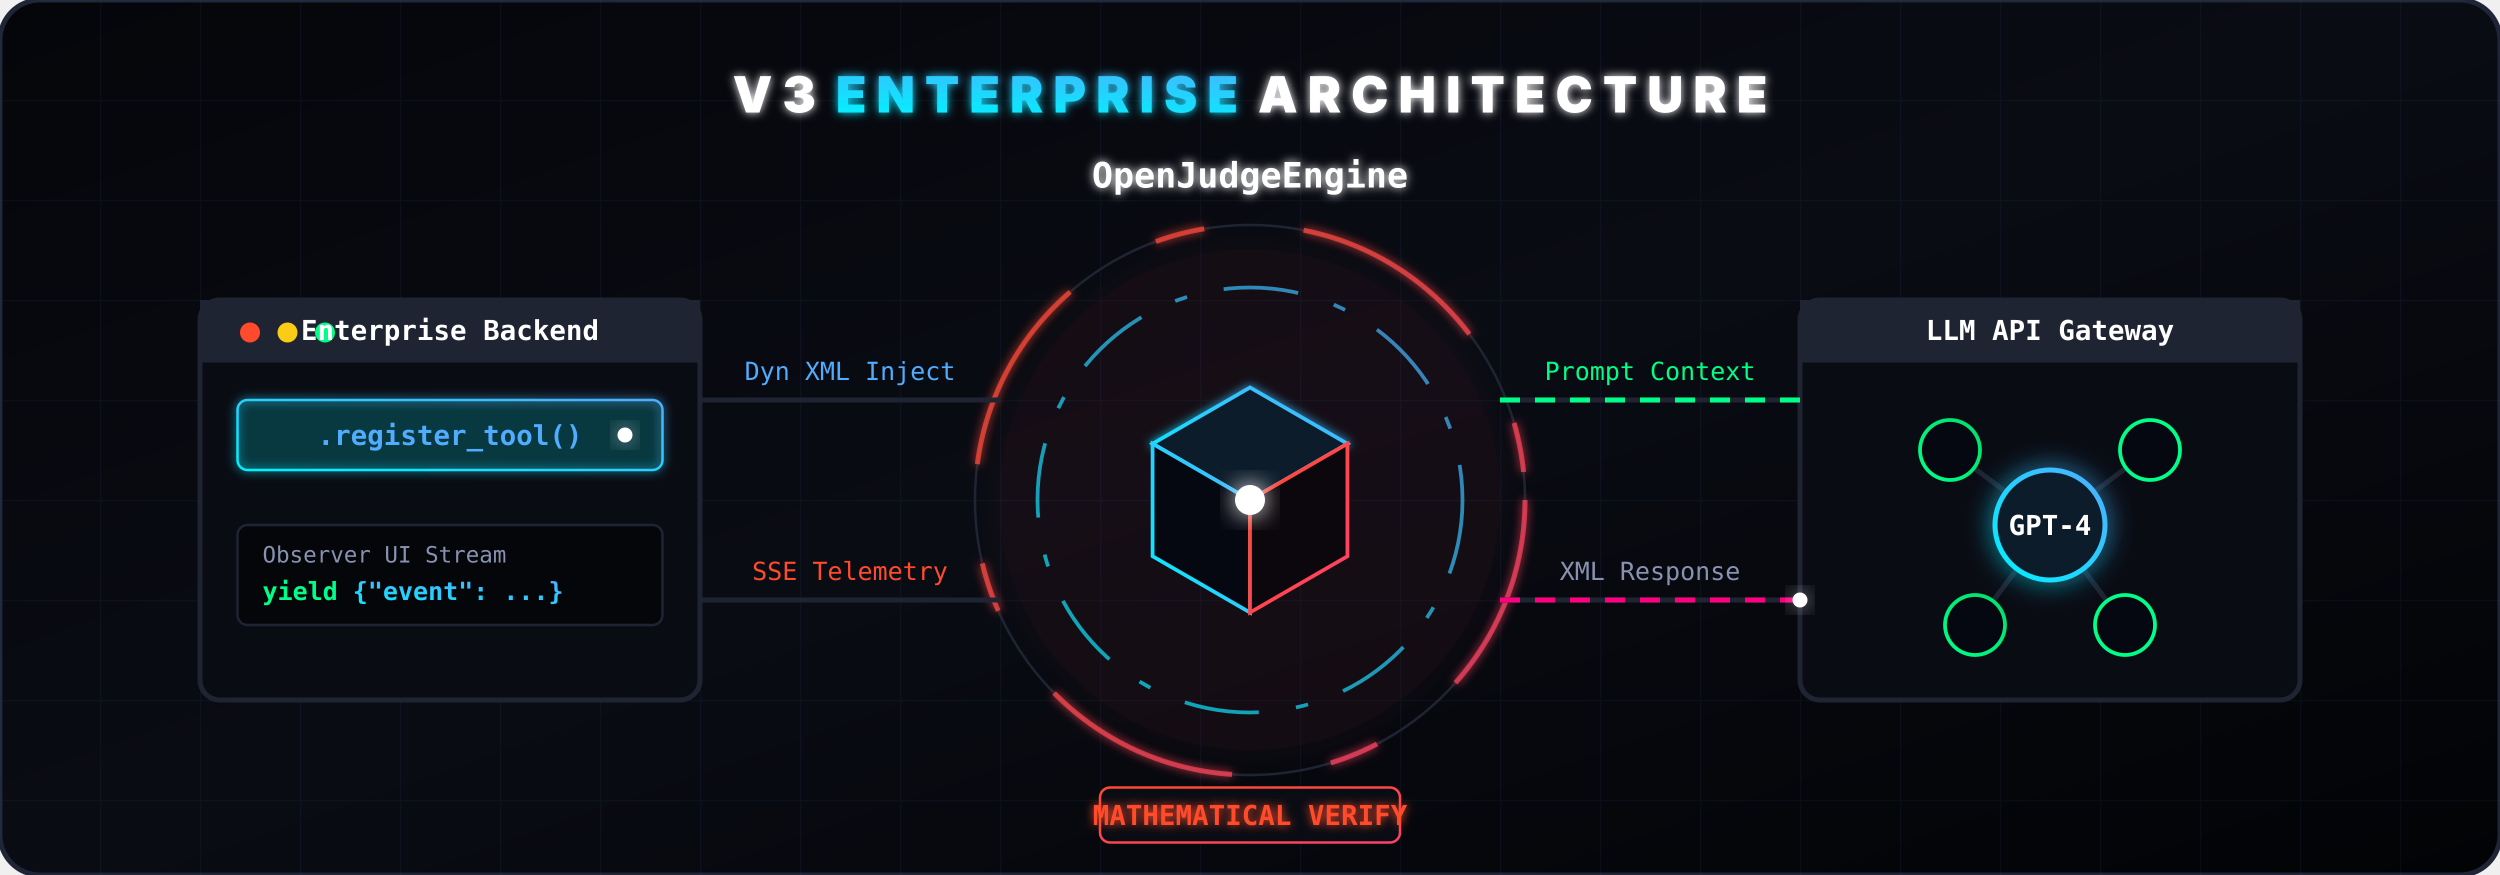
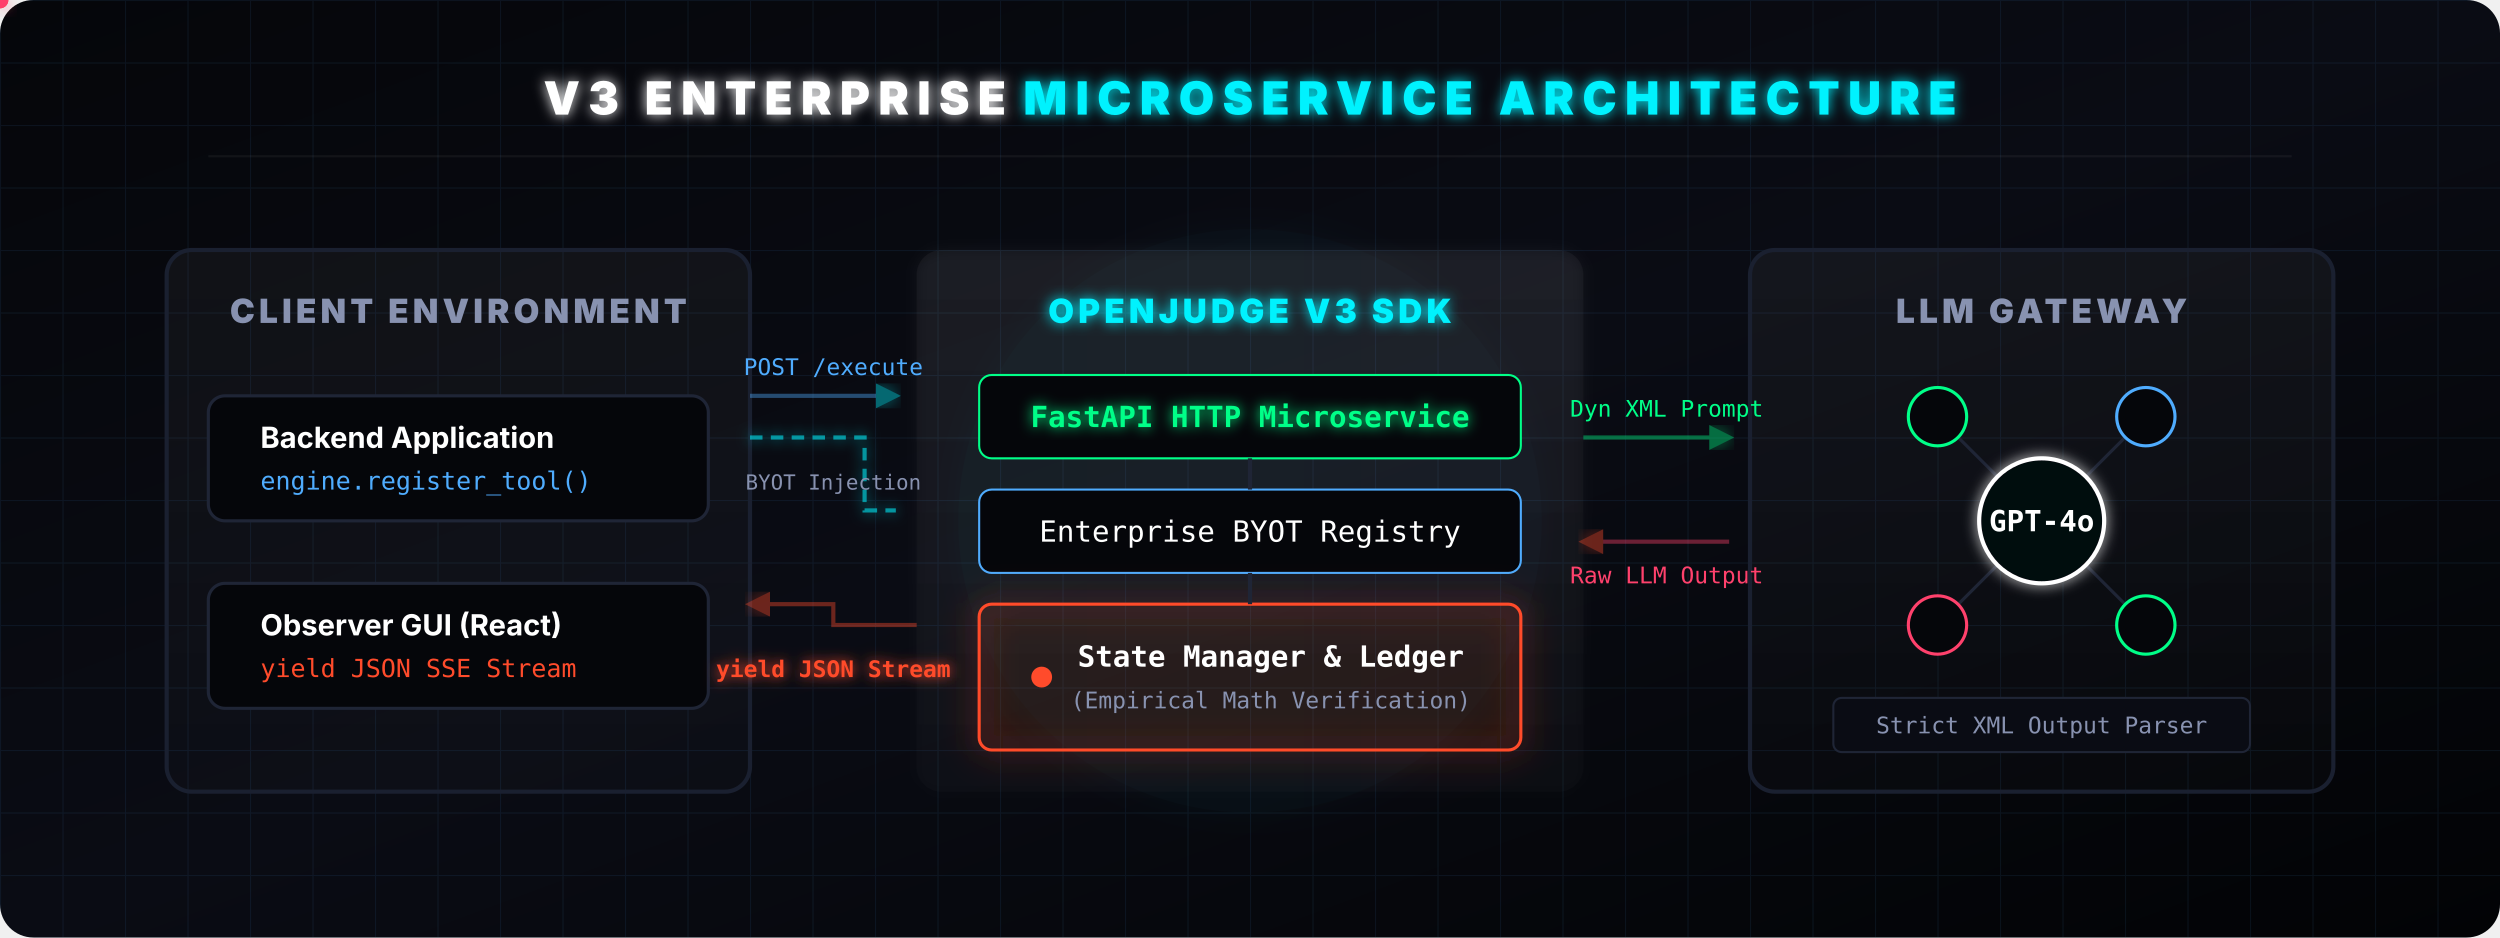
- <svg xmlns="http://www.w3.org/2000/svg" viewBox="0 0 1000 350" width="100%" height="100%">
+ <svg xmlns="http://www.w3.org/2000/svg" viewBox="0 0 1200 450" width="100%" height="100%">
  <defs>
    <linearGradient id="bg" x1="0%" y1="0%" x2="100%" y2="100%">
      <stop offset="0%" stop-color="#05060a" />
      <stop offset="50%" stop-color="#0a0c14" />
      <stop offset="100%" stop-color="#020305" />
    </linearGradient>
-     <linearGradient id="neonOrange" x1="0%" y1="0%" x2="100%" y2="100%">
+     <linearGradient id="glass" x1="0%" y1="0%" x2="0%" y2="100%">
+       <stop offset="0%" stop-color="rgba(255, 255, 255, 0.04)" />
+       <stop offset="100%" stop-color="rgba(255, 255, 255, 0.01)" />
+     </linearGradient>
+     <linearGradient id="cyanLine" x1="0%" y1="0%" x2="100%" y2="0%">
+       <stop offset="0%" stop-color="#00f2fe" />
+       <stop offset="100%" stop-color="#4facfe" />
+     </linearGradient>
+     <linearGradient id="orangeLine" x1="0%" y1="0%" x2="100%" y2="0%">
      <stop offset="0%" stop-color="#ff4b2b" />
      <stop offset="100%" stop-color="#ff416c" />
    </linearGradient>
-     <linearGradient id="neonCyan" x1="0%" y1="100%" x2="100%" y2="0%">
-       <stop offset="0%" stop-color="#00f2fe" />
-       <stop offset="100%" stop-color="#4facfe" />
-     </linearGradient>
-     <linearGradient id="neonGreen" x1="0%" y1="100%" x2="100%" y2="0%">
+     <linearGradient id="greenLine" x1="0%" y1="0%" x2="100%" y2="0%">
      <stop offset="0%" stop-color="#00ff88" />
      <stop offset="100%" stop-color="#00df6d" />
    </linearGradient>
-     <filter id="glow" x="-50%" y="-50%" width="200%" height="200%">
-       <feGaussianBlur stdDeviation="5" result="blur" />
+     <filter id="glow-cyan" x="-50%" y="-50%" width="200%" height="200%">
+       <feGaussianBlur stdDeviation="8" result="blur" />
+       <feMerge>
+         <feMergeNode in="blur" />
+         <feMergeNode in="SourceGraphic" />
+       </feMerge>
+     </filter>
+     <filter id="glow-orange" x="-50%" y="-50%" width="200%" height="200%">
+       <feGaussianBlur stdDeviation="8" result="blur" />
+       <feMerge>
+         <feMergeNode in="blur" />
+         <feMergeNode in="SourceGraphic" />
+       </feMerge>
+     </filter>
+     <filter id="glow-green" x="-50%" y="-50%" width="200%" height="200%">
+       <feGaussianBlur stdDeviation="8" result="blur" />
      <feMerge>
        <feMergeNode in="blur" />
        <feMergeNode in="SourceGraphic" />
      </feMerge>
    </filter>
    <filter id="lightGlow" x="-50%" y="-50%" width="200%" height="200%">
-       <feGaussianBlur stdDeviation="2" result="blur" />
+       <feGaussianBlur stdDeviation="3" result="blur" />
      <feMerge>
        <feMergeNode in="blur" />
        <feMergeNode in="SourceGraphic" />
      </feMerge>
    </filter>
-     <pattern id="grid" width="40" height="40" patternUnits="userSpaceOnUse">
-       <animateTransform attributeName="patternTransform" type="translate" from="0 0" to="40 40" dur="3s" repeatCount="indefinite" />
-       <path d="M 40 0 L 0 0 0 40" fill="none" stroke="#4facfe" stroke-width="1" />
+     <marker id="arrow-cyan" viewBox="0 0 10 10" refX="8" refY="5" markerWidth="6" markerHeight="6" orient="auto">
+       <path d="M 0 0 L 10 5 L 0 10 z" fill="#00f2fe" filter="url(#lightGlow)" />
+     </marker>
+     <marker id="arrow-orange" viewBox="0 0 10 10" refX="8" refY="5" markerWidth="6" markerHeight="6" orient="auto">
+       <path d="M 0 0 L 10 5 L 0 10 z" fill="#ff4b2b" filter="url(#lightGlow)" />
+     </marker>
+     <marker id="arrow-green" viewBox="0 0 10 10" refX="8" refY="5" markerWidth="6" markerHeight="6" orient="auto">
+       <path d="M 0 0 L 10 5 L 0 10 z" fill="#00ff88" filter="url(#lightGlow)" />
+     </marker>
+   </defs>
+   <rect width="1200" height="450" rx="16" fill="url(#bg)" />
+   <g opacity="0.08">
+     <pattern id="grid" width="30" height="30" patternUnits="userSpaceOnUse">
+       <path d="M 30 0 L 0 0 0 30" fill="none" stroke="#4facfe" stroke-width="1" />
    </pattern>
-     <clipPath id="stream-clip-right">
-       <rect x="0" y="-10" width="160" height="20" />
-     </clipPath>
-     <clipPath id="stream-clip-left">
-       <rect x="-160" y="-10" width="160" height="20" />
-     </clipPath>
-   </defs>
-   <rect width="1000" height="350" rx="16" fill="url(#bg)" />
-   <rect width="1000" height="350" rx="16" fill="none" stroke="#1f2536" stroke-width="2" />
-   <g opacity="0.05">
-     <rect width="1000" height="350" rx="16" fill="url(#grid)" />
+     <rect width="1200" height="450" rx="16" fill="url(#grid)" />
  </g>
-   <text x="500" y="45" font-family="'Inter', Arial, sans-serif" font-weight="900" font-size="20" fill="#ffffff" letter-spacing="4" text-anchor="middle" filter="url(#lightGlow)">
-     V3 <tspan fill="url(#neonCyan)">ENTERPRISE</tspan> ARCHITECTURE
+   <text x="600" y="55" font-family="'Inter', Arial, sans-serif" font-weight="900" font-size="22" fill="#ffffff" letter-spacing="4" text-anchor="middle" filter="url(#lightGlow)">
+     V3 ENTERPRISE <tspan fill="#00f2fe">MICROSERVICE ARCHITECTURE</tspan>
  </text>
-   <line x1="400" y1="55" x2="600" y2="55" stroke="url(#neonCyan)" stroke-width="1.5" opacity="0.5" filter="url(#glow)" />
-   <g transform="translate(500, 200)">
-     <circle cx="0" cy="0" r="100" fill="url(#neonOrange)" filter="url(#glow)" opacity="0.05">
-       <animate attributeName="opacity" values="0.02; 0.08; 0.02" dur="4s" repeatCount="indefinite" />
-     </circle>
-     <g>
-       <animateTransform attributeName="transform" type="rotate" from="0 0 0" to="360 0 0" dur="20s" repeatCount="indefinite" />
-       <circle cx="0" cy="0" r="110" fill="none" stroke="#1f2433" stroke-width="1" />
-       <circle cx="0" cy="0" r="110" fill="none" stroke="url(#neonOrange)" stroke-width="2" stroke-dasharray="80 40 20 40" filter="url(#lightGlow)" opacity="0.8" />
+   <line x1="100" y1="75" x2="1100" y2="75" stroke="rgba(255,255,255,0.05)" stroke-width="1" />
+   <g transform="translate(80, 120)">
+     <rect width="280" height="260" rx="12" fill="url(#glass)" stroke="#1a2030" stroke-width="2" />
+     <text x="140" y="35" font-family="'Inter', Arial, sans-serif" font-weight="900" font-size="16" fill="#8892b0" text-anchor="middle" letter-spacing="2">CLIENT ENVIRONMENT</text>
+     <g transform="translate(20, 70)">
+       <rect width="240" height="60" rx="8" fill="#05060a" stroke="#1f2536" stroke-width="1.5" />
+       <line x1="0" y1="0" x2="0" y2="60" stroke="#00f2fe" stroke-width="4" filter="url(#lightGlow)" />
+       <text x="25" y="25" font-family="'Inter', Arial, sans-serif" font-size="14" font-weight="bold" fill="#ffffff">Backend Application</text>
+       <text x="25" y="45" font-family="'Consolas', monospace" font-size="12" fill="#4facfe">engine.register_tool()</text>
    </g>
-     <g>
-       <animateTransform attributeName="transform" type="rotate" from="360 0 0" to="0 0 0" dur="12s" repeatCount="indefinite" />
-       <circle cx="0" cy="0" r="85" fill="none" stroke="url(#neonCyan)" stroke-width="1.5" stroke-dasharray="30 15 5 15" opacity="0.7" />
-     </g>
-     <g>
-       <animateTransform attributeName="transform" type="scale" values="1; 1.05; 1" dur="2s" repeatCount="indefinite" />
-       <polygon points="0,-45 38.97,-22.5 0,0 -38.97,-22.5" fill="#0d1b2a" stroke="url(#neonCyan)" stroke-width="1.5" filter="url(#lightGlow)" />
-       <polygon points="0,0 -38.97,-22.5 -38.97,22.5 0,45" fill="#050811" stroke="url(#neonCyan)" stroke-width="1.5" />
-       <polygon points="0,0 38.97,-22.5 38.97,22.5 0,45" fill="#0c070c" stroke="url(#neonOrange)" stroke-width="1.5" />
-     </g>
-     <circle cx="0" cy="0" r="6" fill="#ffffff" filter="url(#glow)">
-       <animate attributeName="opacity" values="0.4; 1; 0.4" dur="2s" repeatCount="indefinite" />
-       <animate attributeName="r" values="5; 7; 5" dur="2s" repeatCount="indefinite" />
-     </circle>
-     <text x="0" y="-125" font-family="'Consolas', monospace" font-weight="bold" font-size="14" fill="#ffffff" text-anchor="middle" filter="url(#lightGlow)">
-       OpenJudgeEngine
-     </text>
-     <rect x="-60" y="115" width="120" height="22" rx="4" fill="#0a0c14" stroke="url(#neonOrange)" stroke-width="1" />
-     <text x="0" y="130" font-family="'Consolas', monospace" font-size="11" font-weight="bold" fill="#ff4b2b" text-anchor="middle" filter="url(#lightGlow)">
-       MATHEMATICAL VERIFY
-     </text>
-   </g>
-   <g transform="translate(180, 200)">
-     <rect x="-100" y="-80" width="200" height="160" rx="8" fill="#0a0c14" stroke="#1f2433" stroke-width="2" />
-     <path d="M -100 -80 L 100 -80 L 100 -55 L -100 -55 Z" fill="#1f2433" rx="8" />
-     <circle cx="-80" cy="-67" r="4" fill="#ff4b2b" />
-     <circle cx="-65" cy="-67" r="4" fill="#facc15" />
-     <circle cx="-50" cy="-67" r="4" fill="#00ff88" />
-     <text x="0" y="-64" font-family="'Consolas', monospace" font-size="11" font-weight="bold" fill="#ffffff" text-anchor="middle">Enterprise Backend</text>
-     <g transform="translate(0, -25)">
-       <rect x="-85" y="-15" width="170" height="28" rx="4" fill="rgba(0, 242, 254, 0.1)" stroke="url(#neonCyan)" stroke-width="1" filter="url(#lightGlow)" />
-       <text x="0" y="3" font-family="'Consolas', monospace" font-size="11" fill="#4facfe" font-weight="bold" text-anchor="middle">.register_tool()</text>
-       <circle cx="70" cy="-1" r="3" fill="#ffffff" filter="url(#glow)">
-         <animate attributeName="opacity" values="1; 0.2; 1" dur="1s" repeatCount="indefinite" />
-       </circle>
-     </g>
-     <g transform="translate(0, 25)">
-       <rect x="-85" y="-15" width="170" height="40" rx="4" fill="#05060a" stroke="#1f2433" stroke-width="1" />
-       <text x="-75" y="0" font-family="'Consolas', monospace" font-size="9" fill="#8892b0">Observer UI Stream</text>
-       <text x="-75" y="15" font-family="'Consolas', monospace" font-size="10" fill="#00ff88" font-weight="bold">
-         yield <tspan fill="url(#neonCyan)">{"event": ...}</tspan>
-       </text>
+     <g transform="translate(20, 160)">
+       <rect width="240" height="60" rx="8" fill="#05060a" stroke="#1f2536" stroke-width="1.5" />
+       <line x1="0" y1="0" x2="0" y2="60" stroke="#ff416c" stroke-width="4" filter="url(#lightGlow)" />
+       <text x="25" y="25" font-family="'Inter', Arial, sans-serif" font-size="14" font-weight="bold" fill="#ffffff">Observer GUI (React)</text>
+       <text x="25" y="45" font-family="'Consolas', monospace" font-size="12" fill="#ff4b2b">yield JSON SSE Stream</text>
    </g>
  </g>
-   <g transform="translate(820, 200)">
-     <rect x="-100" y="-80" width="200" height="160" rx="8" fill="#0a0c14" stroke="#1f2433" stroke-width="2" />
-     <path d="M -100 -80 L 100 -80 L 100 -55 L -100 -55 Z" fill="#1f2433" rx="8" />
-     <text x="0" y="-64" font-family="'Consolas', monospace" font-size="11" font-weight="bold" fill="#ffffff" text-anchor="middle">LLM API Gateway</text>
-     <g transform="translate(0, 10)">
-       <path d="M 0 0 L -40 -30 M 0 0 L 40 -30 M 0 0 L -30 40 M 0 0 L 30 40" stroke="#1f2433" stroke-width="2" />
-       <circle cx="0" cy="0" r="2.5" fill="url(#neonGreen)" filter="url(#glow)">
-         <animateTransform attributeName="transform" type="translate" values="0,0; -40,-30" dur="1s" repeatCount="indefinite" />
-         <animate attributeName="opacity" values="1; 0" dur="1s" repeatCount="indefinite" />
+   <g transform="translate(440, 120)">
+     <circle cx="160" cy="130" r="140" fill="url(#cyanLine)" opacity="0.03" filter="url(#glow-cyan)">
+       <animate attributeName="opacity" values="0.02; 0.05; 0.02" dur="4s" repeatCount="indefinite" />
+     </circle>
+     <rect width="320" height="260" rx="12" fill="url(#glass)" stroke="url(#neonCyan)" stroke-width="1.5" filter="url(#lightGlow)" />
+     <text x="160" y="35" font-family="'Inter', Arial, sans-serif" font-weight="900" font-size="16" fill="#00f2fe" text-anchor="middle" letter-spacing="2" filter="url(#lightGlow)">OPENJUDGE V3 SDK</text>
+     <g transform="translate(30, 60)">
+       <rect width="260" height="40" rx="6" fill="#05060a" stroke="#00ff88" stroke-width="1" />
+       <text x="130" y="25" font-family="'Consolas', monospace" font-size="14" font-weight="bold" fill="#00ff88" text-anchor="middle" filter="url(#lightGlow)">FastAPI HTTP Microservice</text>
+     </g>
+     <g transform="translate(30, 115)">
+       <rect width="260" height="40" rx="6" fill="#05060a" stroke="#4facfe" stroke-width="1" />
+       <text x="130" y="25" font-family="'Consolas', monospace" font-size="14" fill="#ffffff" text-anchor="middle">Enterprise BYOT Registry</text>
+     </g>
+     <g transform="translate(30, 170)">
+       <rect width="260" height="70" rx="6" fill="rgba(255, 75, 43, 0.05)" stroke="#ff4b2b" stroke-width="1.5" filter="url(#glow-orange)" />
+       <circle cx="30" cy="35" r="5" fill="#ff4b2b">
+         <animate attributeName="opacity" values="1; 0.2; 1" dur="1.5s" repeatCount="indefinite" />
      </circle>
-       <circle cx="0" cy="0" r="2.5" fill="url(#neonGreen)" filter="url(#glow)">
-         <animateTransform attributeName="transform" type="translate" values="0,0; 40,-30" dur="1.2s" repeatCount="indefinite" />
+       <text x="140" y="30" font-family="'Consolas', monospace" font-size="14" font-weight="bold" fill="#ffffff" text-anchor="middle">State Manager &amp; Ledger</text>
+       <text x="140" y="50" font-family="'Consolas', monospace" font-size="11" fill="#8892b0" text-anchor="middle">(Empirical Math Verification)</text>
+     </g>
+     <line x1="160" y1="100" x2="160" y2="115" stroke="#1f2536" stroke-width="2" />
+     <line x1="160" y1="155" x2="160" y2="170" stroke="#1f2536" stroke-width="2" />
+   </g>
+   <g transform="translate(840, 120)">
+     <rect width="280" height="260" rx="12" fill="url(#glass)" stroke="#1a2030" stroke-width="2" />
+     <text x="140" y="35" font-family="'Inter', Arial, sans-serif" font-weight="900" font-size="16" fill="#8892b0" text-anchor="middle" letter-spacing="2">LLM GATEWAY</text>
+     <g transform="translate(140, 130)">
+       <g stroke="#1f2536" stroke-width="1.5">
+         <line x1="0" y1="0" x2="-50" y2="-50" />
+         <line x1="0" y1="0" x2="50" y2="-50" />
+         <line x1="0" y1="0" x2="-50" y2="50" />
+         <line x1="0" y1="0" x2="50" y2="50" />
+       </g>
+       <circle r="2.5" fill="#00ff88" filter="url(#lightGlow)">
+         <animateMotion dur="1.5s" repeatCount="indefinite" path="M 0 0 L -50 -50" />
+         <animate attributeName="opacity" values="1; 0" dur="1.5s" repeatCount="indefinite" />
+       </circle>
+       <circle r="2.5" fill="#4facfe" filter="url(#lightGlow)">
+         <animateMotion dur="1.2s" repeatCount="indefinite" path="M 0 0 L 50 -50" />
        <animate attributeName="opacity" values="1; 0" dur="1.2s" repeatCount="indefinite" />
      </circle>
-       <circle cx="-40" cy="-30" r="12" fill="#050811" stroke="url(#neonGreen)" stroke-width="1.5" />
-       <circle cx="40" cy="-30" r="12" fill="#050811" stroke="#00ff88" stroke-width="1.5" />
-       <circle cx="-30" cy="40" r="12" fill="#050811" stroke="url(#neonGreen)" stroke-width="1.5" />
-       <circle cx="30" cy="40" r="12" fill="#050811" stroke="#00ff88" stroke-width="1.5" />
-       <circle cx="0" cy="0" r="22" fill="#0d1b2a" stroke="url(#neonCyan)" stroke-width="2" filter="url(#glow)" />
-       <text x="0" y="4" font-family="'Consolas', monospace" font-size="11" font-weight="bold" fill="#ffffff" text-anchor="middle">GPT-4</text>
+       <circle r="2.5" fill="#ff416c" filter="url(#lightGlow)">
+         <animateMotion dur="1.8s" repeatCount="indefinite" path="M 0 0 L -50 50" />
+         <animate attributeName="opacity" values="1; 0" dur="1.8s" repeatCount="indefinite" />
+       </circle>
+       <circle r="2.5" fill="#00ff88" filter="url(#lightGlow)">
+         <animateMotion dur="1.4s" repeatCount="indefinite" path="M 0 0 L 50 50" />
+         <animate attributeName="opacity" values="1; 0" dur="1.4s" repeatCount="indefinite" />
+       </circle>
+       <circle cx="-50" cy="-50" r="14" fill="#05060a" stroke="#00ff88" stroke-width="1.5" />
+       <circle cx="50" cy="-50" r="14" fill="#05060a" stroke="#4facfe" stroke-width="1.5" />
+       <circle cx="-50" cy="50" r="14" fill="#05060a" stroke="#ff416c" stroke-width="1.5" />
+       <circle cx="50" cy="50" r="14" fill="#05060a" stroke="#00ff88" stroke-width="1.5" />
+       <circle cx="0" cy="0" r="30" fill="#060810" stroke="#ffffff" stroke-width="2" filter="url(#lightGlow)" />
+       <text x="0" y="5" font-family="'Consolas', monospace" font-size="14" font-weight="bold" fill="#ffffff" text-anchor="middle">GPT-4o</text>
    </g>
+     <rect x="40" y="215" width="200" height="26" rx="4" fill="#0a0c14" stroke="#1f2536" stroke-width="1" />
+     <text x="140" y="232" font-family="'Consolas', monospace" font-size="11" fill="#8892b0" text-anchor="middle">Strict XML Output Parser</text>
  </g>
-   <g transform="translate(280, 160)">
-     <path d="M 0 0 L 120 0" fill="none" stroke="#1f2433" stroke-width="2" />
-     <path d="M 0 0 L 120 0" fill="none" class="data-beam" stroke="url(#neonCyan)" stroke-width="2" stroke-dasharray="8 6">
-       <animate attributeName="stroke-dashoffset" values="14; 0" dur="0.8s" repeatCount="indefinite" />
+   <g>
+     <path id="path-post" d="M 360 190 L 400 190 L 400 190 L 430 190" fill="none" stroke="#4facfe" stroke-width="2" marker-end="url(#arrow-cyan)" opacity="0.4" />
+     <circle r="3" fill="#00f2fe" filter="url(#glow-cyan)">
+       <animateMotion dur="1.5s" repeatCount="indefinite" path="M 360 190 L 425 190" />
+     </circle>
+     <text x="400" y="180" font-family="'Consolas', monospace" font-size="11" fill="#4facfe" text-anchor="middle">POST /execute</text>
+   </g>
+   <g>
+     <path d="M 360 210 L 415 210 L 415 245 L 430 245" fill="none" class="data-beam" stroke="#00f2fe" stroke-width="2" stroke-dasharray="6 4" filter="url(#lightGlow)" opacity="0.6">
+       <animate attributeName="stroke-dashoffset" values="20; 0" dur="1s" repeatCount="indefinite" />
    </path>
-     <text x="60" y="-8" font-family="'Consolas', monospace" font-size="10" fill="#4facfe" text-anchor="middle">Dyn XML Inject</text>
+     <text x="400" y="235" font-family="'Consolas', monospace" font-size="10" fill="#8892b0" text-anchor="middle">BYOT Injection</text>
  </g>
-   <g transform="translate(280, 240)">
-     <path d="M 120 0 L 0 0" fill="none" stroke="#1f2433" stroke-width="2" />
-     <g clip-path="url(#stream-clip-left)">
-       <path d="M 120 0 L 80 0" fill="none" stroke="url(#neonOrange)" stroke-width="3" filter="url(#glow)">
-         <animateTransform attributeName="transform" type="translate" values="40,0; -240,0" dur="1.5s" repeatCount="indefinite" />
-       </path>
-     </g>
-     <text x="60" y="-8" font-family="'Consolas', monospace" font-size="10" fill="#ff4b2b" text-anchor="middle">SSE Telemetry</text>
+   <g>
+     <path d="M 760 210 L 830 210" fill="none" stroke="#00ff88" stroke-width="2" marker-end="url(#arrow-green)" opacity="0.4" />
+     <circle r="3" fill="#00ff88" filter="url(#glow-green)">
+       <animateMotion dur="1.2s" repeatCount="indefinite" path="M 760 210 L 825 210" />
+     </circle>
+     <text x="800" y="200" font-family="'Consolas', monospace" font-size="11" fill="#00ff88" text-anchor="middle">Dyn XML Prompt</text>
  </g>
-   <g transform="translate(600, 160)">
-     <path d="M 0 0 L 120 0" fill="none" stroke="#1f2433" stroke-width="2" />
-     <path d="M 0 0 L 120 0" fill="none" stroke="#00ff88" stroke-width="2" stroke-dasharray="8 6">
-       <animate attributeName="stroke-dashoffset" values="14; 0" dur="0.8s" repeatCount="indefinite" />
-     </path>
-     <text x="60" y="-8" font-family="'Consolas', monospace" font-size="10" fill="#00ff88" text-anchor="middle">Prompt Context</text>
+   <g>
+     <path d="M 830 260 L 760 260" fill="none" stroke="#ff416c" stroke-width="2" marker-end="url(#arrow-orange)" opacity="0.4" />
+     <circle r="3" fill="#ff4b2b" filter="url(#glow-orange)">
+       <animateMotion dur="1.2s" repeatCount="indefinite" path="M 830 260 L 765 260" />
+     </circle>
+     <text x="800" y="280" font-family="'Consolas', monospace" font-size="11" fill="#ff416c" text-anchor="middle">Raw LLM Output</text>
  </g>
-   <g transform="translate(600, 240)">
-     <path d="M 120 0 L 0 0" fill="none" stroke="#1f2433" stroke-width="2" />
-     <path d="M 120 0 L 0 0" fill="none" stroke="#ff0080" stroke-width="2" stroke-dasharray="8 6">
-       <animate attributeName="stroke-dashoffset" values="0; 14" dur="0.8s" repeatCount="indefinite" />
-     </path>
-     <circle cx="120" cy="0" r="3" fill="#ffffff" filter="url(#glow)">
-       <animate attributeName="cx" values="120; 0" dur="1.2s" repeatCount="indefinite" />
+   <g>
+     <path d="M 440 300 L 400 300 L 400 290 L 360 290" fill="none" stroke="#ff4b2b" stroke-width="2" marker-end="url(#arrow-orange)" opacity="0.4" />
+     <circle r="4" fill="#ff4b2b" filter="url(#glow-orange)">
+       <animateMotion dur="1.8s" repeatCount="indefinite" path="M 440 300 L 400 300 L 400 290 L 355 290" />
    </circle>
-     <text x="60" y="-8" font-family="'Consolas', monospace" font-size="10" fill="#8892b0" text-anchor="middle">XML Response</text>
+     <circle r="4" fill="#ff416c" filter="url(#lightGlow)">
+       <animateMotion dur="1.8s" begin="0.9s" repeatCount="indefinite" path="M 440 300 L 400 300 L 400 290 L 355 290" />
+     </circle>
+     <text x="400" y="325" font-family="'Consolas', monospace" font-size="11" font-weight="bold" fill="#ff4b2b" text-anchor="middle" filter="url(#lightGlow)">yield JSON Stream</text>
  </g>
</svg>
